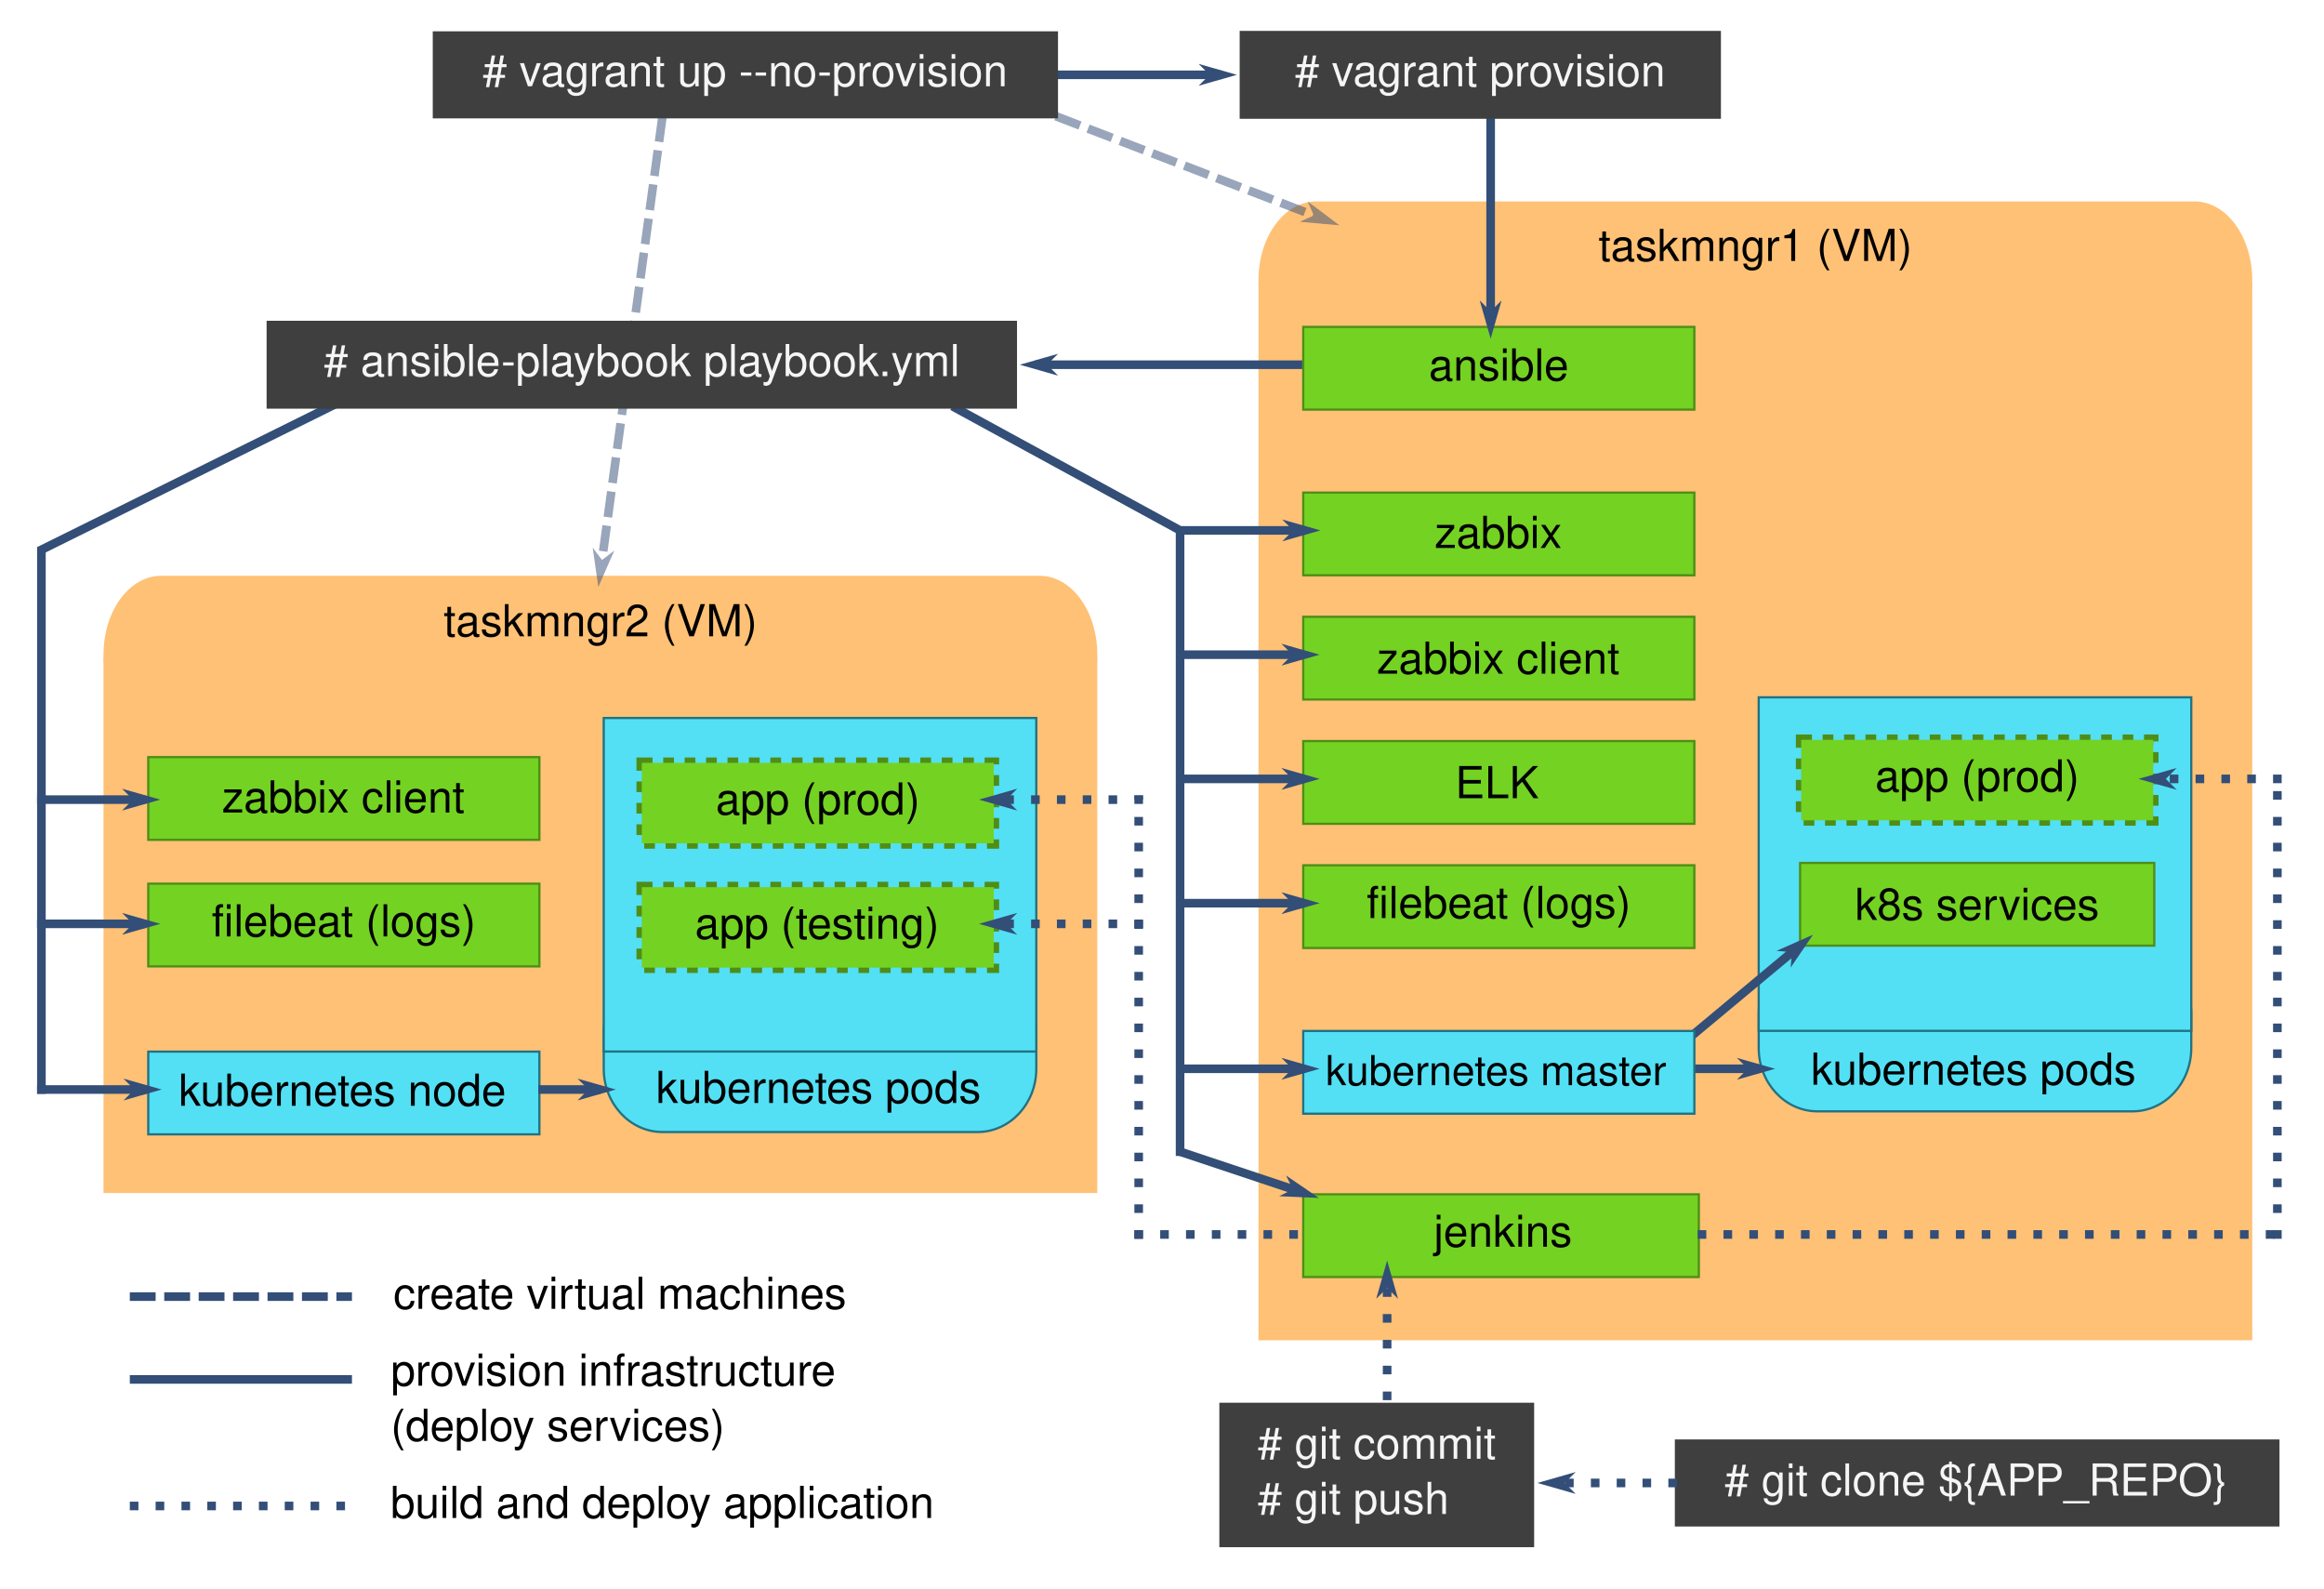
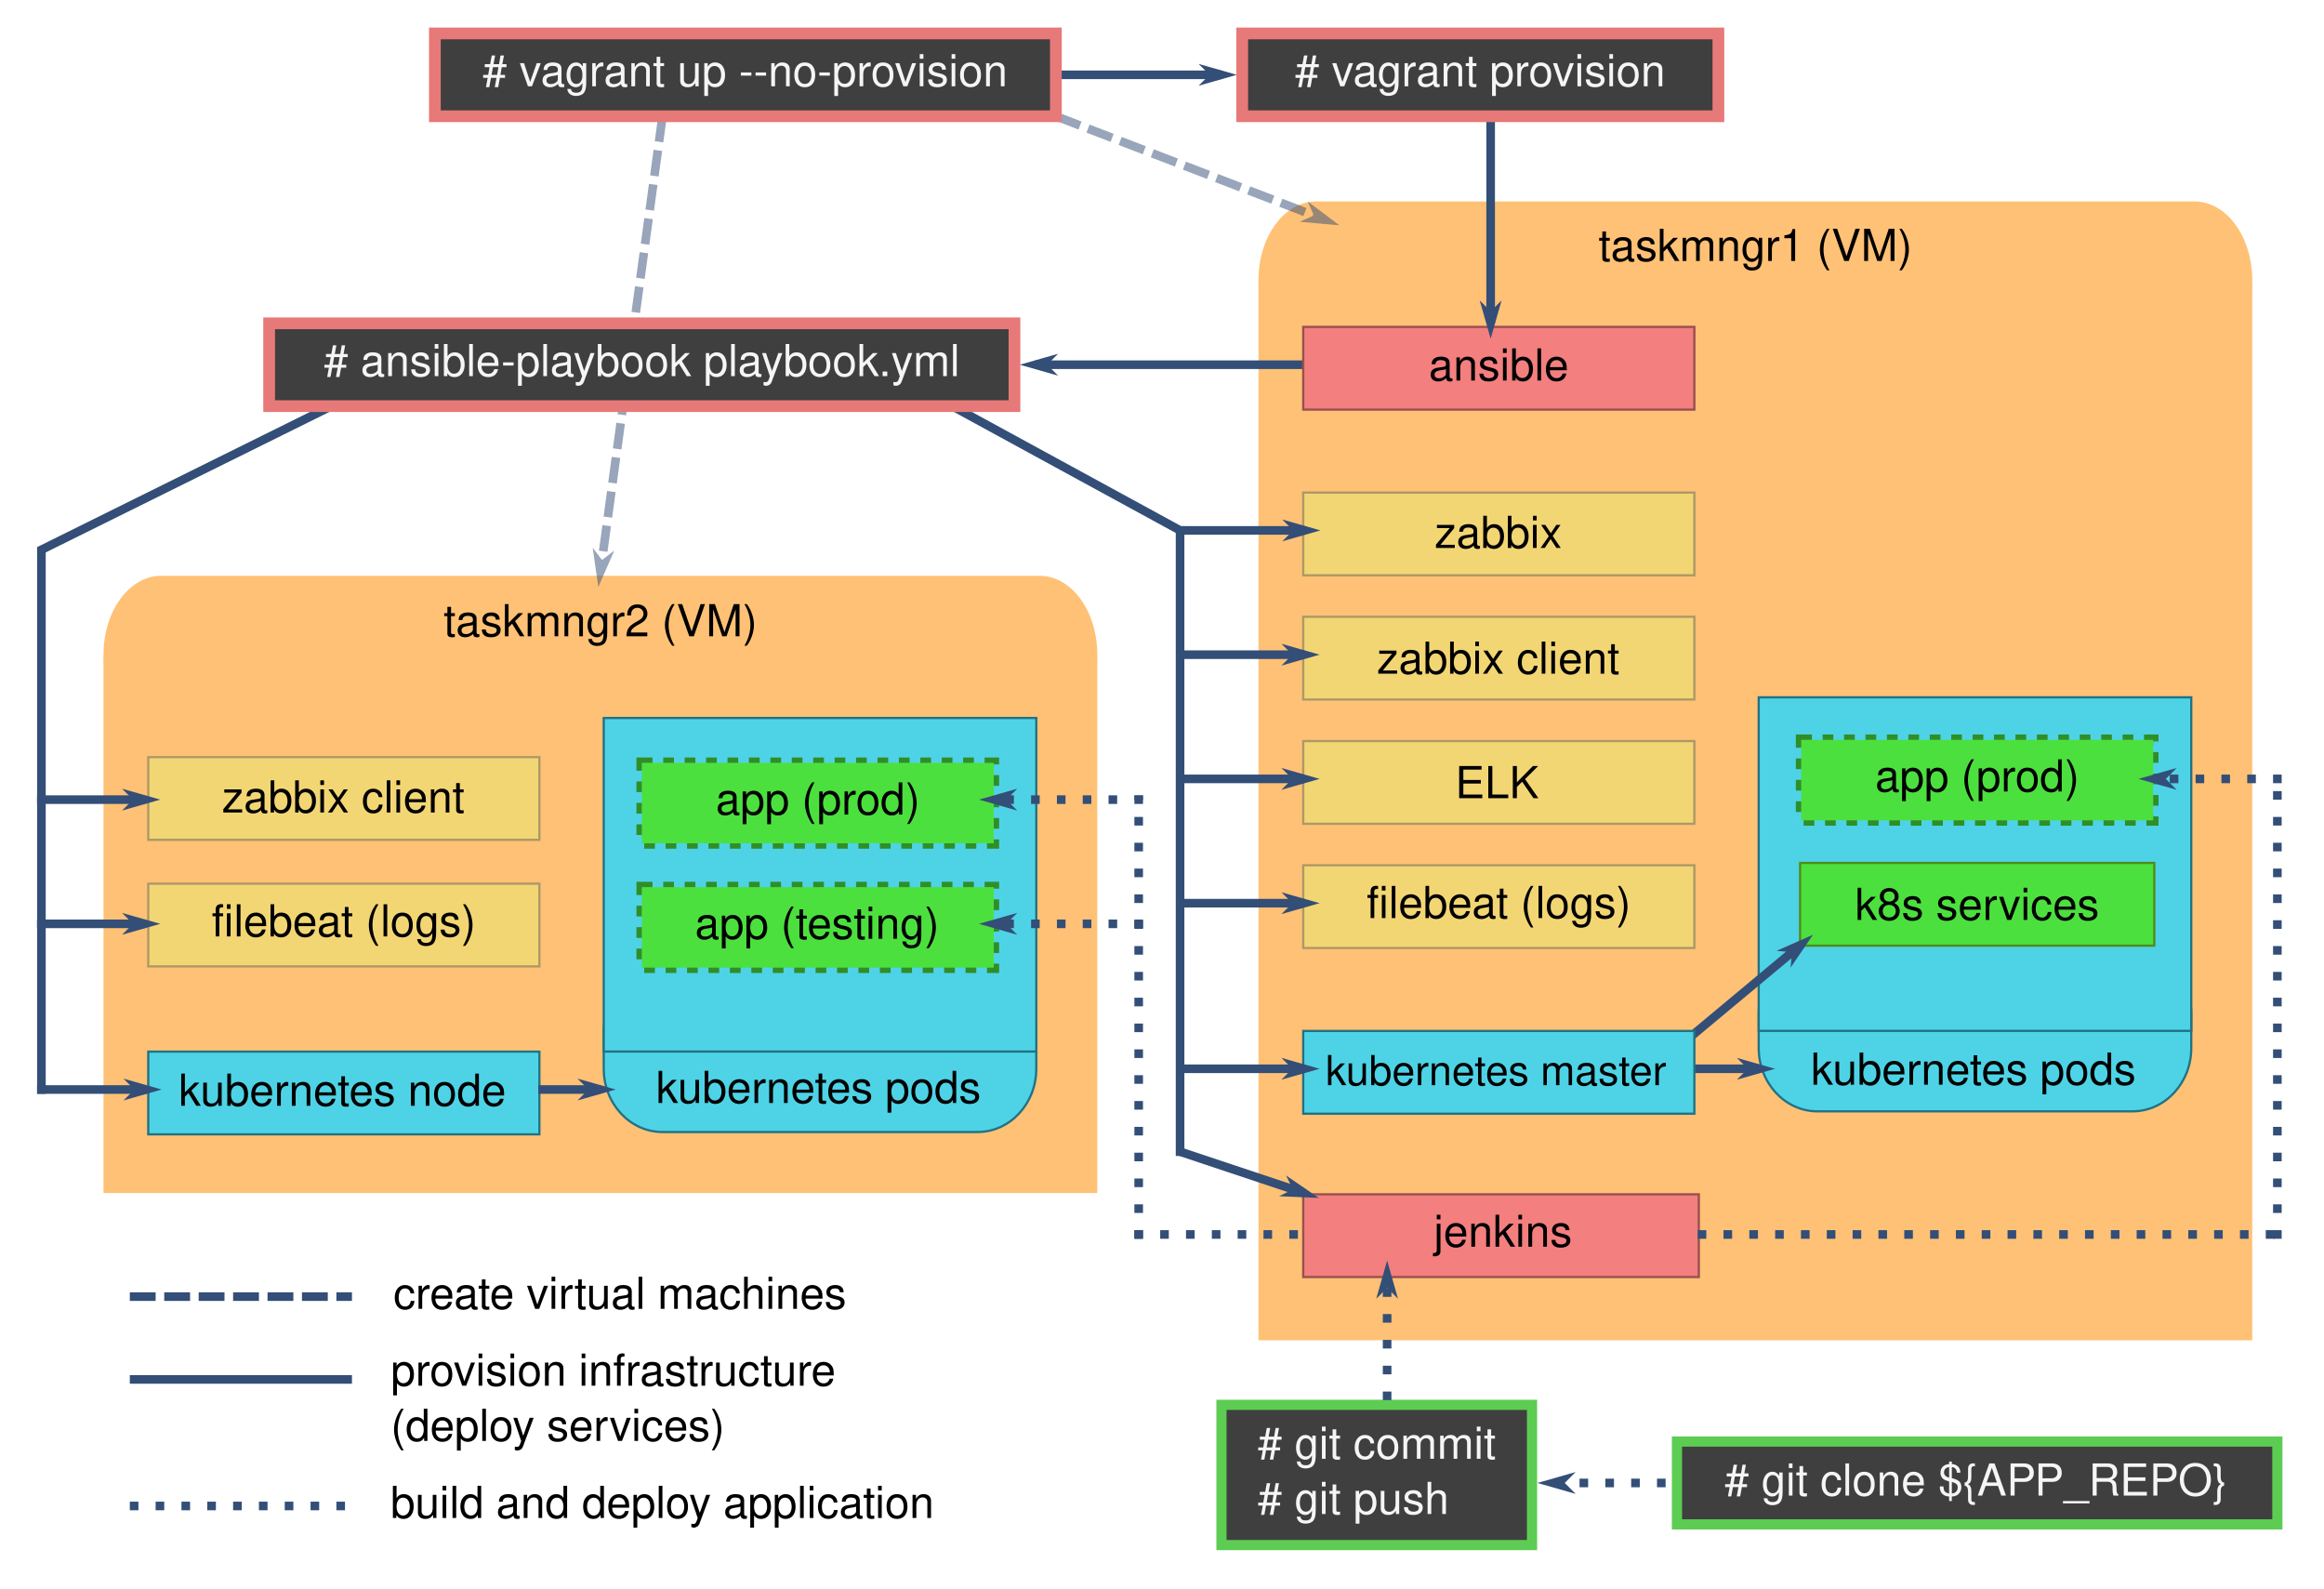
<svg xmlns="http://www.w3.org/2000/svg" width="297mm" height="203mm" enable-background="new" version="1.1" viewBox="0 0 297 203">
  <defs>
    <marker id="marker42306" overflow="visible" orient="auto">
      <path transform="matrix(-.2 0 0 -.2 -1.2 0)" d="m0 0 5-5-17.5 5 17.5 5z" fill="#334e77" fill-rule="evenodd" stroke="#334e77" stroke-width="1pt" />
    </marker>
    <marker id="marker42136" overflow="visible" orient="auto">
      <path transform="matrix(-.2 0 0 -.2 -1.2 0)" d="m0 0 5-5-17.5 5 17.5 5z" fill="#334e77" fill-rule="evenodd" stroke="#334e77" stroke-width="1pt" />
    </marker>
    <marker id="marker42132" overflow="visible" orient="auto">
      <path transform="matrix(-.2 0 0 -.2 -1.2 0)" d="m0 0 5-5-17.5 5 17.5 5z" fill="#334e77" fill-rule="evenodd" stroke="#334e77" stroke-width="1pt" />
    </marker>
    <marker id="marker42128" overflow="visible" orient="auto">
      <path transform="matrix(-.2 0 0 -.2 -1.2 0)" d="m0 0 5-5-17.5 5 17.5 5z" fill="#334e77" fill-rule="evenodd" stroke="#334e77" stroke-width="1pt" />
    </marker>
    <marker id="marker42124" overflow="visible" orient="auto">
      <path transform="matrix(-.2 0 0 -.2 -1.2 0)" d="m0 0 5-5-17.5 5 17.5 5z" fill="#334e77" fill-rule="evenodd" stroke="#334e77" stroke-width="1pt" />
    </marker>
    <marker id="marker36144" overflow="visible" orient="auto">
      <path transform="matrix(-.2 0 0 -.2 -1.2 0)" d="m0 0 5-5-17.5 5 17.5 5z" fill="#334e77" fill-rule="evenodd" stroke="#334e77" stroke-width="1pt" />
    </marker>
    <marker id="marker35968" overflow="visible" orient="auto">
      <path transform="matrix(-.2 0 0 -.2 -1.2 0)" d="m0 0 5-5-17.5 5 17.5 5z" fill="#334e77" fill-rule="evenodd" stroke="#334e77" stroke-width="1pt" />
    </marker>
    <marker id="Arrow1Send-2-3-5-2-1-0-2-20" overflow="visible" orient="auto">
      <path transform="matrix(-.2 0 0 -.2 -1.2 0)" d="m0 0 5-5-17.5 5 17.5 5z" fill="#334e77" fill-rule="evenodd" stroke="#334e77" stroke-width="1pt" />
    </marker>
    <marker id="Arrow1Send-2-3-5-2-1-0-2-20-1-6" overflow="visible" orient="auto">
      <path transform="matrix(-.2 0 0 -.2 -1.2 0)" d="m0 0 5-5-17.5 5 17.5 5z" fill="#334e77" fill-rule="evenodd" stroke="#334e77" stroke-width="1pt" />
    </marker>
    <marker id="Arrow1Send-2-3-5-2-1-0-2-20-1-0-0" overflow="visible" orient="auto">
      <path transform="matrix(-.2 0 0 -.2 -1.2 0)" d="m0 0 5-5-17.5 5 17.5 5z" fill="#334e77" fill-rule="evenodd" stroke="#334e77" stroke-width="1pt" />
    </marker>
    <marker id="Arrow1Send-2-3-5-2-1-0-2-20-1-0-0-4" overflow="visible" orient="auto">
      <path transform="matrix(-.2 0 0 -.2 -1.2 0)" d="m0 0 5-5-17.5 5 17.5 5z" fill="#334e77" fill-rule="evenodd" stroke="#334e77" stroke-width="1pt" />
    </marker>
    <marker id="Arrow1Send-2-3-5-2-1-0-2-20-1-0-0-0" overflow="visible" orient="auto">
      <path transform="matrix(-.2 0 0 -.2 -1.2 0)" d="m0 0 5-5-17.5 5 17.5 5z" fill="#334e77" fill-rule="evenodd" stroke="#334e77" stroke-width="1pt" />
    </marker>
    <marker id="Arrow1Send-2-3-5-2-1-0-2-20-1-0-0-0-8" overflow="visible" orient="auto">
      <path transform="matrix(-.2 0 0 -.2 -1.2 0)" d="m0 0 5-5-17.5 5 17.5 5z" fill="#334e77" fill-rule="evenodd" stroke="#334e77" stroke-width="1pt" />
    </marker>
    <marker id="Arrow1Send-2-3-5-2-1-0-2-20-1-0-0-0-8-4" overflow="visible" orient="auto">
      <path transform="matrix(-.2 0 0 -.2 -1.2 0)" d="m0 0 5-5-17.5 5 17.5 5z" fill="#334e77" fill-rule="evenodd" stroke="#334e77" stroke-width="1pt" />
    </marker>
    <marker id="Arrow1Send-2-3-5-2-1-0-2-20-1-0-0-0-8-6" overflow="visible" orient="auto">
      <path transform="matrix(-.2 0 0 -.2 -1.2 0)" d="m0 0 5-5-17.5 5 17.5 5z" fill="#334e77" fill-rule="evenodd" stroke="#334e77" stroke-width="1pt" />
    </marker>
    <marker id="Arrow1Send-2-3-5-2-1-0-2-20-1-0-0-0-8-7" overflow="visible" orient="auto">
      <path transform="matrix(-.2 0 0 -.2 -1.2 0)" d="m0 0 5-5-17.5 5 17.5 5z" fill="#334e77" fill-rule="evenodd" stroke="#334e77" stroke-width="1pt" />
    </marker>
    <marker id="Arrow1Send-2-3-5-2-1-0-2-20-1-0-0-0-8-8" overflow="visible" orient="auto">
      <path transform="matrix(-.2 0 0 -.2 -1.2 0)" d="m0 0 5-5-17.5 5 17.5 5z" fill="#334e77" fill-rule="evenodd" stroke="#334e77" stroke-width="1pt" />
    </marker>
    <marker id="Arrow1Send-2-3-5-2-1-0-2-20-1-0-0-0-8-83" overflow="visible" orient="auto">
      <path transform="matrix(-.2 0 0 -.2 -1.2 0)" d="m0 0 5-5-17.5 5 17.5 5z" fill="#334e77" fill-rule="evenodd" stroke="#334e77" stroke-width="1pt" />
    </marker>
    <marker id="Arrow1Send-2-3-5-2-1-0-2-20-1-0-0-0-8-78" overflow="visible" orient="auto">
      <path transform="matrix(-.2 0 0 -.2 -1.2 0)" d="m0 0 5-5-17.5 5 17.5 5z" fill="#334e77" fill-rule="evenodd" stroke="#334e77" stroke-width="1pt" />
    </marker>
    <marker id="Arrow1Send-2-3-5-2-1-0-2-20-1-0-0-0-8-78-9" overflow="visible" orient="auto">
      <path transform="matrix(-.2 0 0 -.2 -1.2 0)" d="m0 0 5-5-17.5 5 17.5 5z" fill="#334e77" fill-rule="evenodd" stroke="#334e77" stroke-width="1pt" />
    </marker>
    <marker id="Arrow1Send-2-3-5-2-1-0-2-20-1-0-8" overflow="visible" orient="auto">
      <path transform="matrix(-.2 0 0 -.2 -1.2 0)" d="m0 0 5-5-17.5 5 17.5 5z" fill="#334e77" fill-rule="evenodd" stroke="#334e77" stroke-width="1pt" />
    </marker>
    <marker id="Arrow1Send-2-3-5-2-1-0-2-20-1-0-0-0-8-78-9-5" overflow="visible" orient="auto">
      <path transform="matrix(-.2 0 0 -.2 -1.2 0)" d="m0 0 5-5-17.5 5 17.5 5z" fill="#334e77" fill-rule="evenodd" stroke="#334e77" stroke-width="1pt" />
    </marker>
  </defs>
  <g transform="translate(0,-94)">
    <g fill="#ffc175">
      <rect x="13.229" y="167.57" width="127" height="20.108" rx="7.369" ry="10.054" style="paint-order:markers stroke fill" />
      <rect x="13.229" y="177.94" width="127" height="68.494" rx="0" ry="0" style="paint-order:markers stroke fill" />
      <rect x="160.83" y="119.74" width="127" height="20.108" rx="7.369" ry="10.054" style="paint-order:markers stroke fill" />
      <rect x="160.83" y="130.1" width="127" height="135.15" rx="0" ry="0" style="paint-order:markers stroke fill" />
    </g>
-     <g fill="#74d222" stroke="#4e8e17">
+     <g fill="#f3d674" stroke="#ac9966">
      <rect x="166.69" y="157.08" width="49.702" height="10.285" rx="0" ry="0" stroke-width=".569" style="paint-order:markers stroke fill" />
      <rect x="166.69" y="188.83" width="49.702" height="10.285" rx="0" ry="0" stroke-width=".569" style="paint-order:markers stroke fill" />
      <rect x="166.69" y="172.95" width="49.702" height="10.285" rx="0" ry="0" stroke-width=".569" style="paint-order:markers stroke fill" />
    </g>
    <g>
      <g>
        <text x="175.964" y="180.08" fill="#000000" font-family="Helvetica" font-size="5.644px" letter-spacing="0px" stroke-width=".795" word-spacing="0px" style="font-feature-settings:normal;font-variant-caps:normal;font-variant-ligatures:normal;font-variant-numeric:normal;line-height:1.25;paint-order:markers stroke fill" xml:space="preserve">
          <tspan x="175.964" y="180.08">zabbix client</tspan>
        </text>
-         <rect x="166.69" y="204.7" width="49.702" height="10.285" rx="0" ry="0" fill="#74d222" stroke="#4e8e17" stroke-width=".569" style="paint-order:markers stroke fill" />
+         <rect x="166.69" y="204.7" width="49.702" height="10.285" rx="0" ry="0" fill="#f3d674" stroke="#ac9966" stroke-width=".569" style="paint-order:markers stroke fill" />
        <text x="174.662" y="211.304" fill="#000000" font-family="Helvetica" font-size="5.644px" letter-spacing="0px" stroke-width=".795" word-spacing="0px" style="font-feature-settings:normal;font-variant-caps:normal;font-variant-ligatures:normal;font-variant-numeric:normal;line-height:1.25;paint-order:markers stroke fill" xml:space="preserve">
          <tspan x="174.662" y="211.304">filebeat (logs)</tspan>
        </text>
-         <rect x="19.089" y="190.88" width="49.702" height="10.285" rx="0" ry="0" fill="#74d222" stroke="#4e8e17" stroke-width=".569" style="paint-order:markers stroke fill" />
+         <rect x="19.089" y="190.88" width="49.702" height="10.285" rx="0" ry="0" fill="#f3d674" stroke="#ac9966" stroke-width=".569" style="paint-order:markers stroke fill" />
        <text x="28.366" y="197.818" fill="#000000" font-family="Helvetica" font-size="5.644px" letter-spacing="0px" stroke-width=".795" word-spacing="0px" style="font-feature-settings:normal;font-variant-caps:normal;font-variant-ligatures:normal;font-variant-numeric:normal;line-height:1.25;paint-order:markers stroke fill" xml:space="preserve">
          <tspan x="28.366" y="197.818">zabbix client</tspan>
        </text>
-         <rect x="19.089" y="207.05" width="49.702" height="10.285" rx="0" ry="0" fill="#74d222" stroke="#4e8e17" stroke-width=".569" style="paint-order:markers stroke fill" />
+         <rect x="19.089" y="207.05" width="49.702" height="10.285" rx="0" ry="0" fill="#f3d674" stroke="#ac9966" stroke-width=".569" style="paint-order:markers stroke fill" />
        <text x="27.064" y="213.651" fill="#000000" font-family="Helvetica" font-size="5.644px" letter-spacing="0px" stroke-width=".795" word-spacing="0px" style="font-feature-settings:normal;font-variant-caps:normal;font-variant-ligatures:normal;font-variant-numeric:normal;line-height:1.25;paint-order:markers stroke fill" xml:space="preserve">
          <tspan x="27.064" y="213.651">filebeat (logs)</tspan>
        </text>
      </g>
      <g>
-         <rect x="224.9" y="215.56" width="54.994" height="20.295" rx="7.369" ry="7.938" fill="#53e0f4" stroke="#217284" stroke-width=".569" style="paint-order:markers stroke fill" />
-         <rect x="224.9" y="183.24" width="54.994" height="42.333" rx="0" ry="0" fill="#53e0f4" stroke="#217284" stroke-width=".569" style="paint-order:markers stroke fill" />
-         <rect x="230.19" y="188.53" width="44.979" height="10.285" rx="0" ry="0" fill="#74d222" stroke="#4e8e17" stroke-dasharray="1.369, 1.369" stroke-width="1.369" style="paint-order:markers stroke fill" />
+         <rect x="224.9" y="215.56" width="54.994" height="20.295" rx="7.369" ry="7.938" fill="#4ed3e6" stroke="#217284" stroke-width=".569" style="paint-order:markers stroke fill" />
+         <rect x="224.9" y="183.24" width="54.994" height="42.333" rx="0" ry="0" fill="#4ed3e6" stroke="#217284" stroke-width=".569" style="paint-order:markers stroke fill" />
+         <rect x="230.19" y="188.53" width="44.979" height="10.285" rx="0" ry="0" fill="#4ce03f" stroke="#308e28" stroke-dasharray="1.369, 1.369" stroke-width="1.369" style="paint-order:markers stroke fill" />
        <g>
-           <rect x="230.19" y="204.4" width="44.979" height="10.285" rx="0" ry="0" fill="#74d222" stroke="#4e8e17" stroke-width=".569" style="paint-order:markers stroke fill" />
-           <rect x="77.298" y="217.86" width="54.994" height="20.638" rx="7.369" ry="7.938" fill="#53e0f4" stroke="#217284" stroke-width=".569" style="paint-order:markers stroke fill" />
-           <rect x="77.298" y="185.88" width="54.994" height="42.333" rx="0" ry="0" fill="#53e0f4" stroke="#217284" stroke-width=".569" style="paint-order:markers stroke fill" />
+           <rect x="230.19" y="204.4" width="44.979" height="10.285" rx="0" ry="0" fill="#4ce03f" stroke="#4e8e17" stroke-width=".569" style="paint-order:markers stroke fill" />
+           <rect x="77.298" y="217.86" width="54.994" height="20.638" rx="7.369" ry="7.938" fill="#4ed3e6" stroke="#217284" stroke-width=".569" style="paint-order:markers stroke fill" />
+           <rect x="77.298" y="185.88" width="54.994" height="42.333" rx="0" ry="0" fill="#4ed3e6" stroke="#217284" stroke-width=".569" style="paint-order:markers stroke fill" />
        </g>
-         <rect x="82.021" y="207.35" width="44.979" height="10.285" rx="0" ry="0" fill="#74d222" stroke="#4e8e17" stroke-dasharray="1.369, 1.369" stroke-width="1.369" style="paint-order:markers stroke fill" />
-         <rect x="82.021" y="191.47" width="44.979" height="10.285" rx="0" ry="0" fill="#74d222" stroke="#4e8e17" stroke-dasharray="1.369, 1.369" stroke-width="1.369" style="paint-order:markers stroke fill" />
+         <rect x="82.021" y="207.35" width="44.979" height="10.285" rx="0" ry="0" fill="#4ce03f" stroke="#308e28" stroke-dasharray="1.369, 1.369" stroke-width="1.369" style="paint-order:markers stroke fill" />
+         <rect x="82.021" y="191.47" width="44.979" height="10.285" rx="0" ry="0" fill="#4ce03f" stroke="#308e28" stroke-dasharray="1.369, 1.369" stroke-width="1.369" style="paint-order:markers stroke fill" />
      </g>
    </g>
    <g fill="none" stroke="#334e77" stroke-width="1.1">
      <path d="m84.667 108.85-7.938 58.208" marker-end="url(#marker36144)" opacity=".506" stroke-dasharray="3.3, 1.1" style="paint-order:normal" />
      <path d="m150.81 241.15v-79.375" stroke-linecap="square" style="paint-order:normal" />
      <path d="m134.94 108.85 34.396 13.229" marker-end="url(#marker35968)" opacity=".506" stroke-dasharray="3.3, 1.1" style="paint-order:normal" />
      <path d="m166.69 140.6h-34.396" marker-end="url(#Arrow1Send-2-3-5-2-1-0-2-20-1-6)" style="paint-order:normal" />
    </g>
-     <rect x="166.69" y="135.91" width="49.702" height="10.285" rx="0" ry="0" fill="#74d222" stroke="#4e8e17" stroke-width=".569" style="paint-order:markers stroke fill" />
+     <rect x="166.69" y="135.91" width="49.702" height="10.285" rx="0" ry="0" fill="#f37f7f" stroke="#995050" stroke-width=".569" style="paint-order:markers stroke fill" />
    <g fill="none" stroke="#334e77" stroke-width="1.1">
      <path d="m190.5 108.85v26.458" marker-end="url(#Arrow1Send-2-3-5-2-1-0-2-20)" style="paint-order:normal" />
      <path d="m42.333 145.9-36.827 18.24" stroke-linecap="square" style="paint-order:normal" />
      <path d="m121.71 145.9 29.104 15.875" style="paint-order:normal" />
    </g>
-     <rect x="34.396" y="135.31" width="95.25" height="10.583" rx="0" ry="0" fill="#3f3f3f" stroke="#3f3f3f" stroke-width=".65" style="paint-order:markers fill stroke" />
+     <rect x="34.396" y="135.31" width="95.25" height="10.583" rx="0" ry="0" fill="#3f3f3f" stroke="#e77979" stroke-width="1.5" style="paint-order:markers fill stroke" />
    <g fill="none" stroke="#334e77" stroke-width="1.1">
      <path d="m5.292 233.21v-68.792" stroke-linecap="square" style="paint-order:normal" />
      <g>
        <path d="m4.737 212.04h13.784" marker-end="url(#Arrow1Send-2-3-5-2-1-0-2-20-1-0-0-4)" style="paint-order:normal" />
        <path d="m4.737 196.17h13.784" marker-end="url(#Arrow1Send-2-3-5-2-1-0-2-20-1-0-0-0)" style="paint-order:normal" />
        <path d="m151.17 161.77h15.618" marker-end="url(#Arrow1Send-2-3-5-2-1-0-2-20-1-0-0-0-8)" style="paint-order:normal" />
        <path d="m150.81 177.65h15.875" marker-end="url(#Arrow1Send-2-3-5-2-1-0-2-20-1-0-0-0-8-4)" style="paint-order:normal" />
        <path d="m150.81 193.52h15.875" marker-end="url(#Arrow1Send-2-3-5-2-1-0-2-20-1-0-0-0-8-6)" style="paint-order:normal" />
        <path d="m150.81 209.4h15.875" marker-end="url(#Arrow1Send-2-3-5-2-1-0-2-20-1-0-0-0-8-7)" style="paint-order:normal" />
      </g>
    </g>
-     <rect x="19.089" y="228.51" width="49.702" height="10.285" rx="0" ry="0" fill="#53e0f4" stroke="#217284" stroke-width=".569" style="paint-order:markers stroke fill" />
+     <rect x="19.089" y="228.51" width="49.702" height="10.285" rx="0" ry="0" fill="#4ed3e6" stroke="#217284" stroke-width=".569" style="paint-order:markers stroke fill" />
    <g fill="none" stroke="#334e77" stroke-width="1.1">
      <path d="m68.792 233.21h7.938" marker-end="url(#Arrow1Send-2-3-5-2-1-0-2-20-1-0-0-0-8-78)" style="paint-order:normal" />
      <path d="m4.739 233.21h13.963" marker-end="url(#Arrow1Send-2-3-5-2-1-0-2-20-1-0-0)" style="paint-order:normal" />
      <path d="m216.4 230.56h8.492" marker-end="url(#Arrow1Send-2-3-5-2-1-0-2-20-1-0-0-0-8-78-9)" style="paint-order:normal" />
    </g>
    <g>
-       <rect x="158.75" y="98.271" width="60.854" height="10.583" rx="0" ry="0" fill="#3f3f3f" stroke="#3f3f3f" stroke-width=".65" style="paint-order:markers fill stroke" />
+       <rect x="158.75" y="98.271" width="60.854" height="10.583" rx="0" ry="0" fill="#3f3f3f" stroke="#e77979" stroke-width="1.5" style="paint-order:markers fill stroke" />
      <text x="165.482" y="105.023" fill="#f5f5f5" font-family="Helvetica" font-size="5.644px" letter-spacing=".265px" stroke-width="3.663" word-spacing="0px" style="font-feature-settings:normal;font-variant-caps:normal;font-variant-ligatures:normal;font-variant-numeric:normal;line-height:1.25" xml:space="preserve">
        <tspan x="165.482" y="105.023" letter-spacing="0px"># vagrant provision</tspan>
      </text>
      <g>
-         <path d="m134.94 103.56h21.167" fill="none" marker-end="url(#Arrow1Send-2-3-5-2-1-0-2-20-1-0-8)" stroke="#334e77" stroke-width="1.1" style="paint-order:normal" />
+         <path d="m135.51 103.56h20.59" fill="none" marker-end="url(#Arrow1Send-2-3-5-2-1-0-2-20-1-0-8)" stroke="#334e77" stroke-width="1.1" style="paint-order:normal" />
        <path d="m214.31 227.92 15.875-13.229" fill="none" marker-end="url(#Arrow1Send-2-3-5-2-1-0-2-20-1-0-0-0-8-78-9-5)" stroke="#334e77" stroke-width="1.1" style="paint-order:normal" />
-         <rect x="166.69" y="225.87" width="49.702" height="10.285" rx="0" ry="0" fill="#53e0f4" stroke="#217284" stroke-width=".569" style="paint-order:markers stroke fill" />
+         <rect x="166.69" y="225.87" width="49.702" height="10.285" rx="0" ry="0" fill="#4ed3e6" stroke="#217284" stroke-width=".569" style="paint-order:markers stroke fill" />
        <path d="m150.81 230.56h15.875" fill="none" marker-end="url(#Arrow1Send-2-3-5-2-1-0-2-20-1-0-0-0-8-8)" stroke="#334e77" stroke-width="1.1" style="paint-order:normal" />
      </g>
    </g>
    <g>
-       <rect x="166.69" y="246.74" width="50.271" height="10.285" rx="0" ry="0" fill="#74d222" stroke="#4e8e17" stroke-width=".569" style="paint-order:markers stroke fill" />
+       <rect x="166.69" y="246.74" width="50.271" height="10.285" rx="0" ry="0" fill="#f37f7f" stroke="#995050" stroke-width=".569" style="paint-order:markers stroke fill" />
      <text transform="scale(1.0057 .99433)" x="182.182" y="254.741" fill="#000000" font-family="Helvetica" font-size="5.644px" letter-spacing="0px" stroke-width="3.781" word-spacing="0px" style="font-feature-settings:normal;font-variant-caps:normal;font-variant-ligatures:normal;font-variant-numeric:normal;line-height:1.25;paint-order:markers stroke fill" xml:space="preserve">
-         <tspan x="182.182" y="254.741" font-family="Helvetica" font-size="5.644px" stroke-width="3.781" style="font-feature-settings:normal;font-variant-caps:normal;font-variant-ligatures:normal;font-variant-numeric:normal">jenkins</tspan>
-       </text>
-       <rect x="156.1" y="273.5" width="39.688" height="17.916" rx="0" ry="0" fill="#3f3f3f" stroke="#3f3f3f" stroke-width=".542" style="paint-order:markers fill stroke" />
+         <tspan x="182.182" y="254.741" fill="#000000" font-family="Helvetica" font-size="5.644px" stroke-width="3.781" style="font-feature-settings:normal;font-variant-caps:normal;font-variant-ligatures:normal;font-variant-numeric:normal">jenkins</tspan>
+       </text>
+       <rect x="156.1" y="273.5" width="39.688" height="17.916" rx="0" ry="0" fill="#3f3f3f" stroke="#5dcc53" stroke-width="1.3" style="paint-order:markers fill stroke" />
      <text x="160.719" y="280.392" fill="#f5f5f5" font-family="Helvetica" font-size="5.644px" letter-spacing="0px" stroke-width="3.781" word-spacing="0px" style="font-feature-settings:normal;font-variant-caps:normal;font-variant-ligatures:normal;font-variant-numeric:normal;line-height:1.25" xml:space="preserve">
        <tspan x="160.719" y="280.392"># git commit</tspan>
        <tspan x="160.719" y="287.447"># git push</tspan>
      </text>
-       <rect x="214.31" y="278.19" width="76.729" height="10.583" rx="0" ry="0" fill="#3f3f3f" stroke="#3f3f3f" stroke-width=".542" style="paint-order:markers fill stroke" />
+       <rect x="214.31" y="278.19" width="76.729" height="10.583" rx="0" ry="0" fill="#3f3f3f" stroke="#5dcc53" stroke-width="1.3" style="paint-order:markers fill stroke" />
      <text x="220.388" y="285.091" fill="#f5f5f5" font-family="Helvetica" font-size="5.644px" letter-spacing=".256px" stroke-width="3.781" word-spacing="0px" style="font-feature-settings:normal;font-variant-caps:normal;font-variant-ligatures:normal;font-variant-numeric:normal;line-height:1.25" xml:space="preserve">
        <tspan x="220.388" y="285.091" letter-spacing="0px"># git clone ${APP_REPO}</tspan>
      </text>
    </g>
    <g fill="none" stroke="#334e77">
      <path d="m150.81 241.15 15.875 5.292" marker-end="url(#Arrow1Send-2-3-5-2-1-0-2-20-1-0-0-0-8-83)" stroke-width="1.1" style="paint-order:normal" />
      <g stroke-dasharray="1.1, 2.2" stroke-width="1.1">
        <path d="m216.96 251.73h74.633" style="paint-order:normal" />
        <path d="m291.04 252.28v-58.758" style="paint-order:normal" />
        <path d="m291.59 193.52h-16.335" marker-end="url(#marker42306)" style="paint-order:normal" />
        <path d="m144.97 251.73h21.717" style="paint-order:normal" />
        <path d="m177.27 272.9v-15.875" marker-end="url(#marker42128)" style="paint-order:normal" />
      </g>
-       <path d="m214.31 283.48h-15.87" marker-end="url(#marker42124)" stroke-dasharray="1.1, 2.2" stroke-width="1.1" style="paint-order:normal" />
+       <path d="m212.86 283.48h-14.417" marker-end="url(#marker42124)" stroke-dasharray="1.1, 2.2" stroke-width="1.1" style="paint-order:normal" />
      <g stroke-dasharray="1.1, 2.2" stroke-width="1.1">
        <path d="m145.52 252.28v-56.642" style="paint-order:normal" />
        <path d="m146.07 196.17h-18.991" marker-end="url(#marker42136)" style="paint-order:normal" />
        <path d="m146.07 212.04h-18.991" marker-end="url(#marker42132)" style="paint-order:normal" />
      </g>
    </g>
-     <rect x="55.576" y="98.271" width="79.362" height="10.583" rx="0" ry="0" fill="#3f3f3f" stroke="#3f3f3f" stroke-width=".542" style="paint-order:markers fill stroke" />
+     <rect x="55.576" y="98.271" width="79.362" height="10.583" rx="0" ry="0" fill="#3f3f3f" stroke="#e77979" stroke-width="1.5" style="paint-order:markers fill stroke" />
    <g fill="none" stroke="#334e77" stroke-width="1.1">
      <path d="m16.59 270.25h28.389" style="paint-order:normal" />
      <path d="m16.59 286.42h28.389" stroke-dasharray="1.1, 2.2" style="paint-order:normal" />
      <path d="m16.59 259.67h28.389" stroke-dasharray="3.3, 1.1" style="paint-order:normal" />
    </g>
    <text x="61.667" y="105.023" fill="#f5f5f5" font-family="Helvetica" font-size="5.644px" letter-spacing="0px" stroke-width="3.781" word-spacing="0px" style="font-feature-settings:normal;font-variant-caps:normal;font-variant-ligatures:normal;font-variant-numeric:normal;line-height:1.25" xml:space="preserve">
      <tspan x="61.667" y="105.023"># vagrant up --no-provision</tspan>
    </text>
    <text x="41.374" y="142.065" fill="#f5f5f5" font-family="Helvetica" font-size="5.644px" letter-spacing=".339px" stroke-width="3.663" word-spacing="0px" style="font-feature-settings:normal;font-variant-caps:normal;font-variant-ligatures:normal;font-variant-numeric:normal;line-height:1.25" xml:space="preserve">
      <tspan x="41.374" y="142.065" letter-spacing="0px"># ansible-playbook playbook.yml</tspan>
    </text>
    <g fill="#000000" font-family="Helvetica" font-size="5.644px" letter-spacing="0px" word-spacing="0px">
      <text x="56.692" y="175.301" style="font-feature-settings:normal;font-variant-caps:normal;font-variant-ligatures:normal;font-variant-numeric:normal;line-height:1.25" xml:space="preserve">
        <tspan x="56.692" y="175.301">taskmngr2 (VM)</tspan>
      </text>
      <text x="204.291" y="127.339" style="font-feature-settings:normal;font-variant-caps:normal;font-variant-ligatures:normal;font-variant-numeric:normal;line-height:1.25" xml:space="preserve">
        <tspan x="204.291" y="127.339">taskmngr1 (VM)</tspan>
      </text>
      <text x="50.278" y="261.235" style="font-feature-settings:normal;font-variant-caps:normal;font-variant-ligatures:normal;font-variant-numeric:normal;line-height:1.25" xml:space="preserve">
        <tspan x="50.278" y="261.235">create virtual machines</tspan>
      </text>
      <text x="49.916" y="287.954" style="font-feature-settings:normal;font-variant-caps:normal;font-variant-ligatures:normal;font-variant-numeric:normal;line-height:1.25" xml:space="preserve">
        <tspan x="49.916" y="287.954">build and deploy application</tspan>
      </text>
      <text x="49.948" y="271.052" style="font-feature-settings:normal;font-variant-caps:normal;font-variant-ligatures:normal;font-variant-numeric:normal;line-height:1.25" xml:space="preserve">
        <tspan x="49.948" y="271.052">provision infrastructure</tspan>
        <tspan x="49.948" y="278.107">(deploy services)</tspan>
      </text>
      <g>
        <g stroke-width="3.781">
          <text x="182.603" y="142.62" style="font-feature-settings:normal;font-variant-caps:normal;font-variant-ligatures:normal;font-variant-numeric:normal;line-height:1.25;paint-order:markers stroke fill" xml:space="preserve">
            <tspan x="182.603" y="142.62">ansible</tspan>
          </text>
          <text x="169.403" y="232.655" style="font-feature-settings:normal;font-variant-caps:normal;font-variant-ligatures:normal;font-variant-numeric:normal;line-height:1.25;paint-order:markers stroke fill" xml:space="preserve">
            <tspan x="169.403" y="232.655" font-size="5.292px">kubernetes master</tspan>
          </text>
          <text x="22.832" y="235.284" style="font-feature-settings:normal;font-variant-caps:normal;font-variant-ligatures:normal;font-variant-numeric:normal;line-height:1.25;paint-order:markers stroke fill" xml:space="preserve">
            <tspan x="22.832" y="235.284">kubernetes node</tspan>
          </text>
        </g>
        <text x="231.434" y="232.593" stroke-width=".795" style="font-feature-settings:normal;font-variant-caps:normal;font-variant-ligatures:normal;font-variant-numeric:normal;line-height:1.25;paint-order:markers stroke fill" xml:space="preserve">
          <tspan x="231.434" y="232.593">kubernetes pods</tspan>
        </text>
      </g>
    </g>
    <g font-family="Helvetica" font-size="5.644px" letter-spacing="0px" word-spacing="0px">
      <text x="239.644" y="195.131" fill="#010101" stroke-width=".812" style="font-feature-settings:normal;font-variant-caps:normal;font-variant-ligatures:normal;font-variant-numeric:normal;line-height:1.25;paint-order:markers stroke fill" xml:space="preserve">
        <tspan x="239.644" y="195.131">app (prod)</tspan>
      </text>
      <text x="88.815" y="213.95" fill="#010101" stroke-width=".812" style="font-feature-settings:normal;font-variant-caps:normal;font-variant-ligatures:normal;font-variant-numeric:normal;line-height:1.25;paint-order:markers stroke fill" xml:space="preserve">
        <tspan x="88.815" y="213.95">app (testing)</tspan>
      </text>
      <text x="83.836" y="234.932" fill="#000000" stroke-width=".795" style="font-feature-settings:normal;font-variant-caps:normal;font-variant-ligatures:normal;font-variant-numeric:normal;line-height:1.25;paint-order:markers stroke fill" xml:space="preserve">
        <tspan x="83.836" y="234.932">kubernetes pods</tspan>
      </text>
      <text x="237.065" y="211.539" fill="#010101" stroke-width=".812" style="font-feature-settings:normal;font-variant-caps:normal;font-variant-ligatures:normal;font-variant-numeric:normal;line-height:1.25;paint-order:markers stroke fill" xml:space="preserve">
        <tspan x="237.065" y="211.539">k8s services</tspan>
      </text>
      <text x="91.477" y="198.075" fill="#010101" stroke-width=".812" style="font-feature-settings:normal;font-variant-caps:normal;font-variant-ligatures:normal;font-variant-numeric:normal;line-height:1.25;paint-order:markers stroke fill" xml:space="preserve">
        <tspan x="91.477" y="198.075">app (prod)</tspan>
      </text>
      <text x="185.982" y="195.988" fill="#000000" stroke-width="3.781" style="font-feature-settings:normal;font-variant-caps:normal;font-variant-ligatures:normal;font-variant-numeric:normal;line-height:1.25;paint-order:markers stroke fill" xml:space="preserve">
        <tspan x="185.982" y="195.988">ELK</tspan>
      </text>
      <text x="183.341" y="164.018" fill="#000000" stroke-width="3.781" style="font-feature-settings:normal;font-variant-caps:normal;font-variant-ligatures:normal;font-variant-numeric:normal;line-height:1.25;paint-order:markers stroke fill" xml:space="preserve">
        <tspan x="183.341" y="164.018">zabbix</tspan>
      </text>
    </g>
  </g>
</svg>
